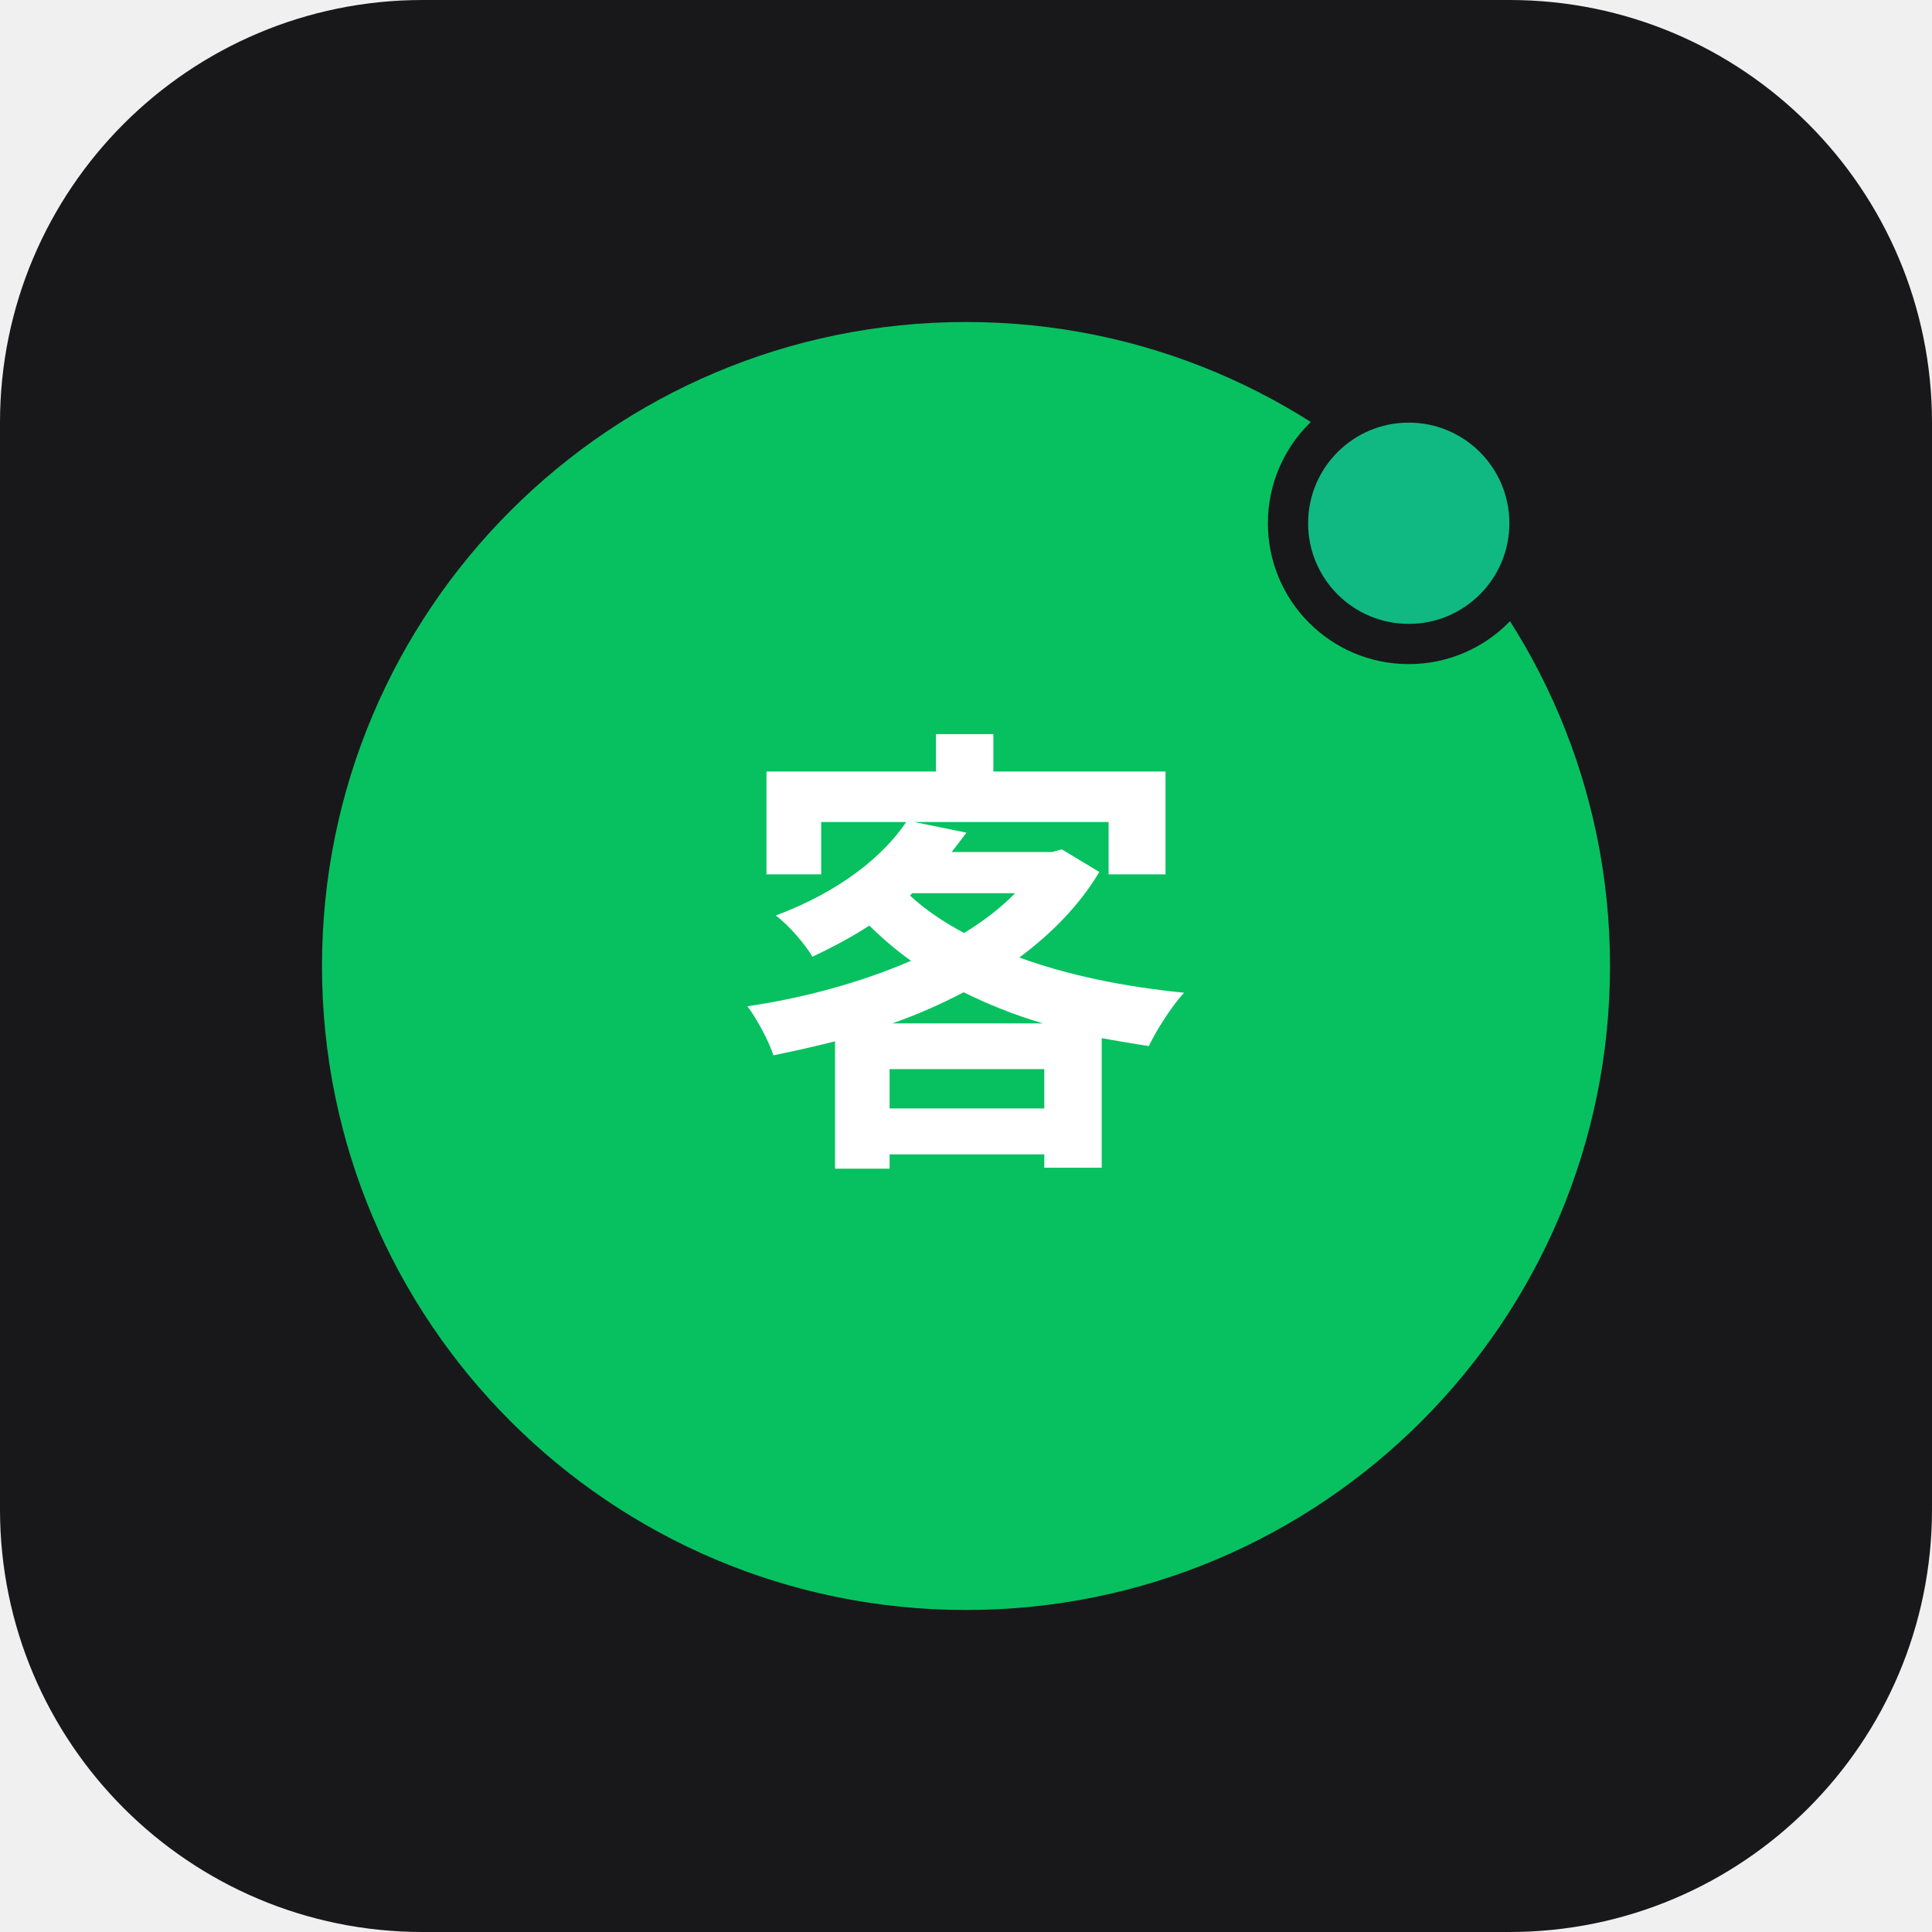
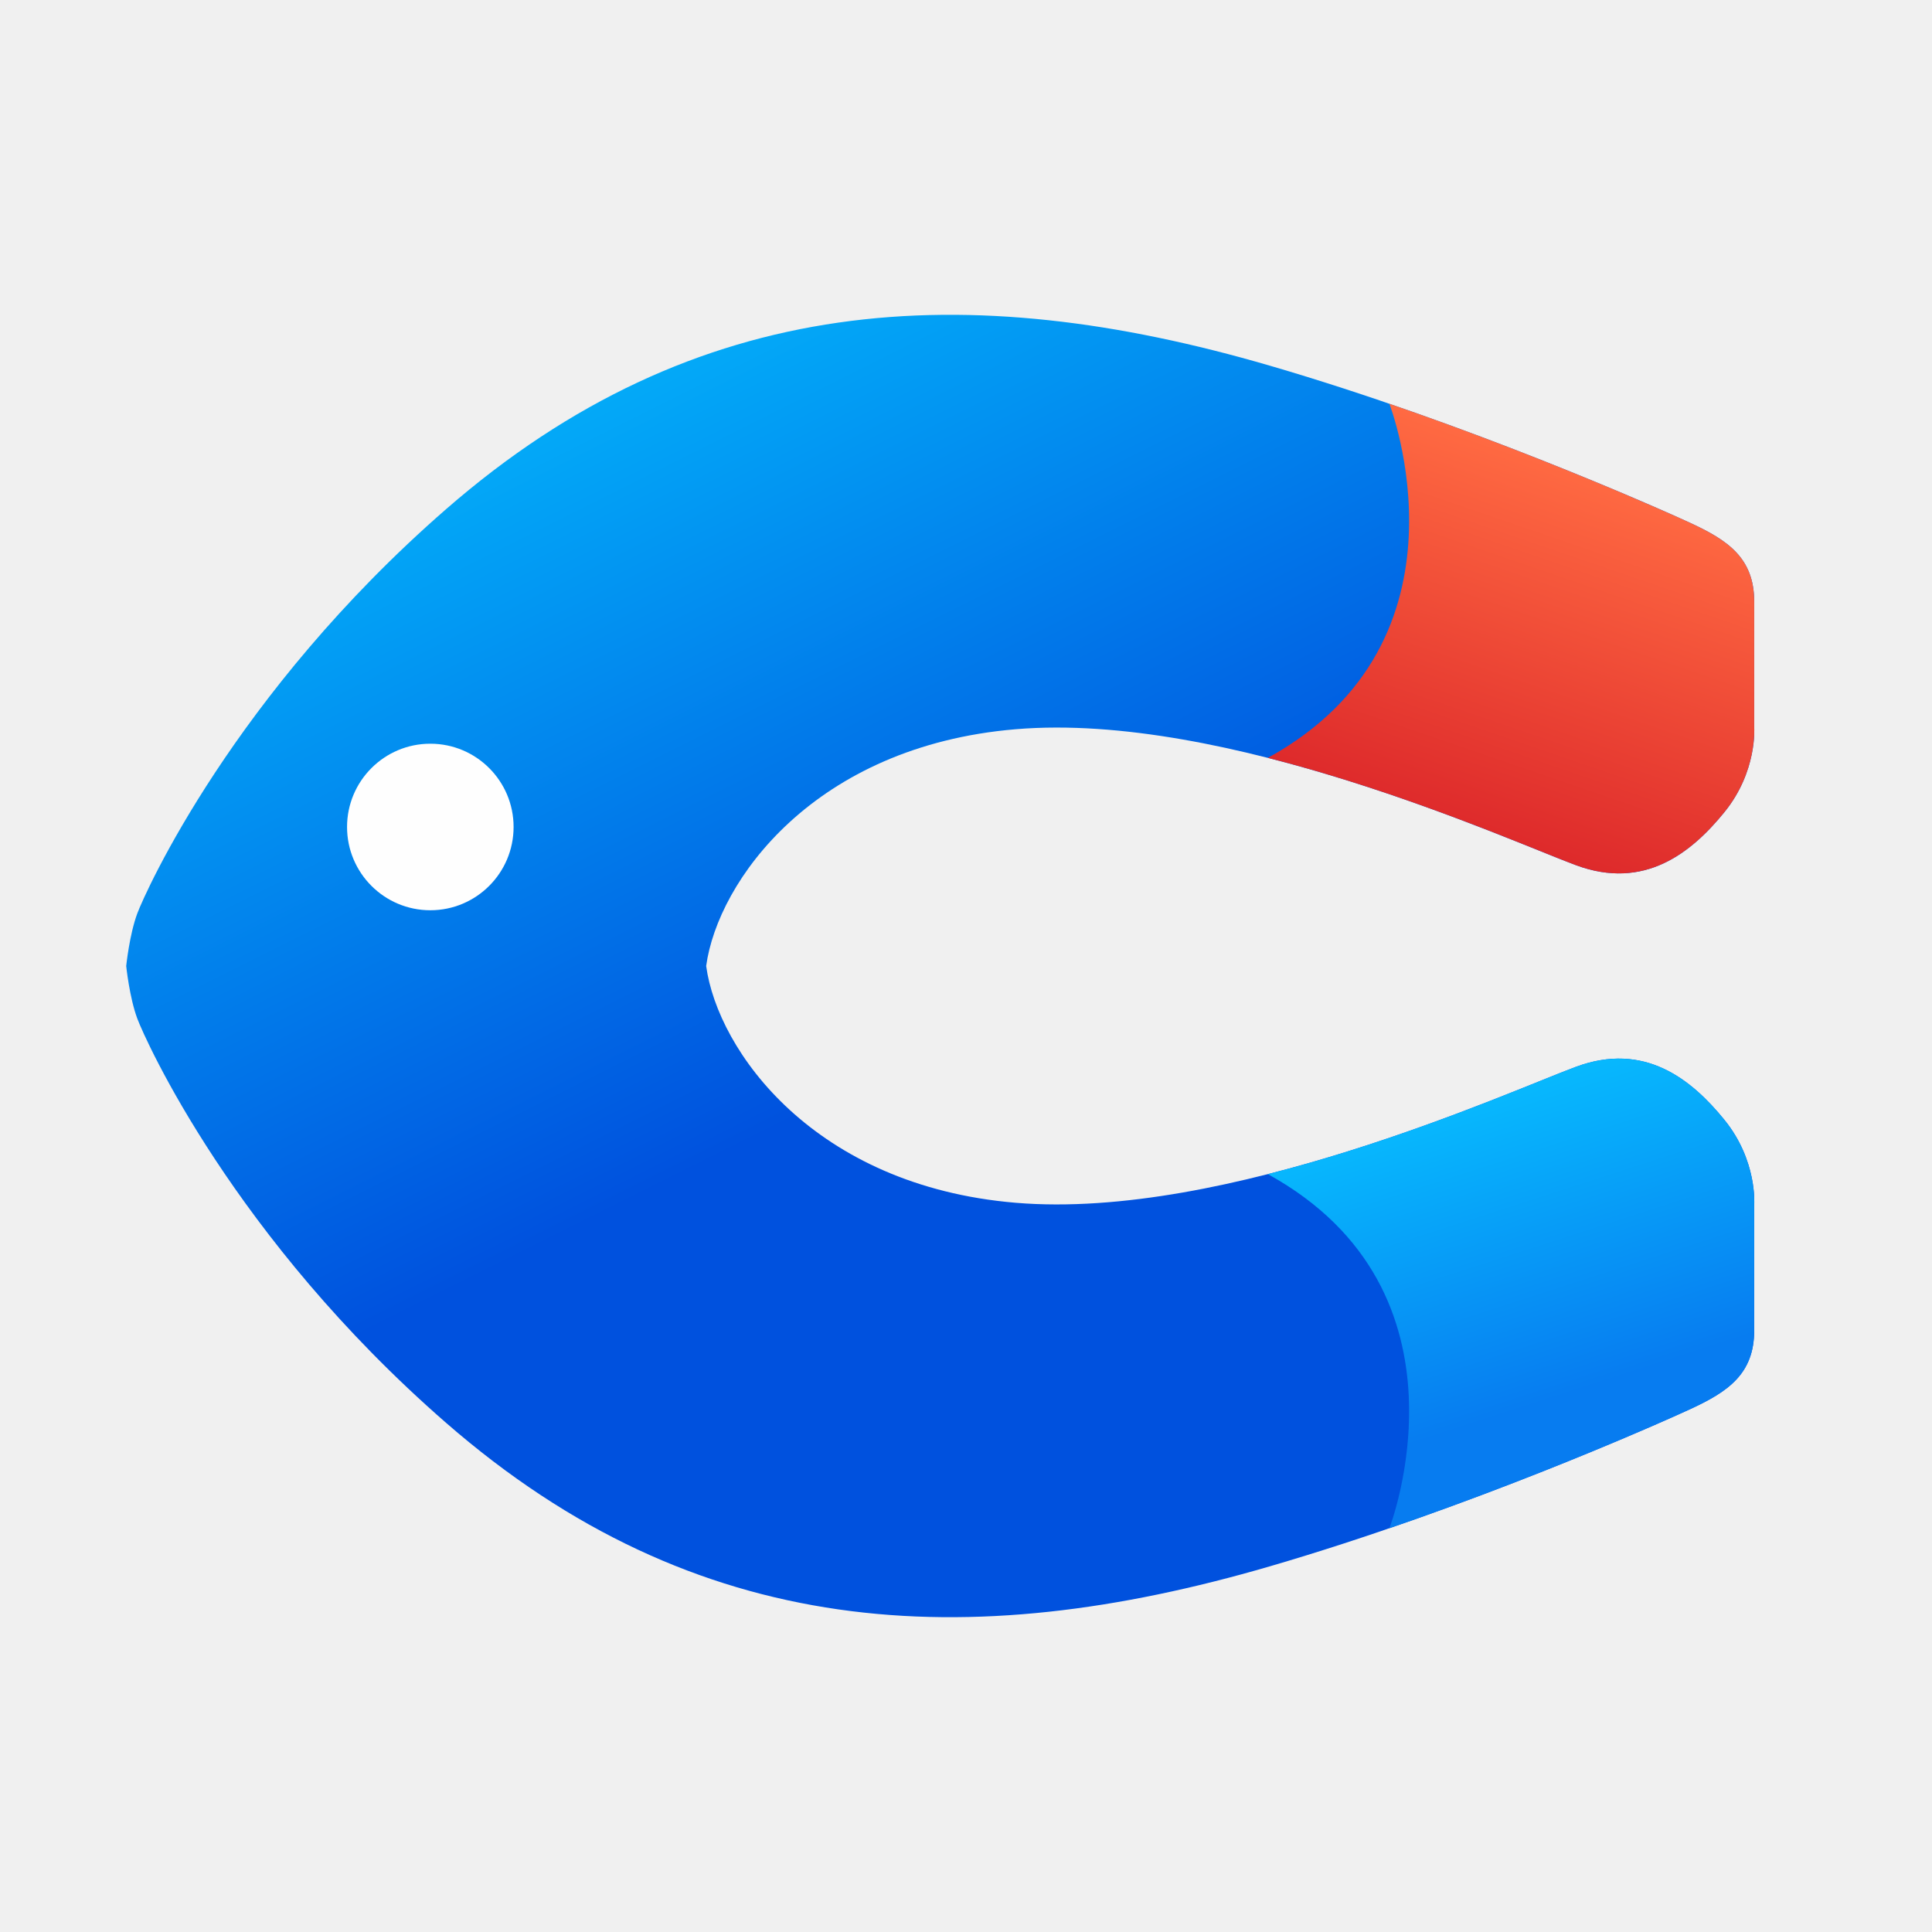
- <svg xmlns="http://www.w3.org/2000/svg" viewBox="0 0 192 192" width="192" height="192">
-   <rect width="192" height="192" rx="42" fill="#18181b" />
-   <circle cx="96" cy="96" r="64" fill="#07c160" />
-   <text x="96" y="112" font-family="-apple-system, BlinkMacSystemFont, 'PingFang SC', 'Microsoft YaHei', sans-serif" font-size="46" font-weight="bold" fill="#ffffff" text-anchor="middle">客</text>
-   <circle cx="140" cy="52" r="12" fill="#10b981" stroke="#18181b" stroke-width="4" />
+ <svg xmlns="http://www.w3.org/2000/svg" xml:space="preserve" width="110.102mm" height="110.102mm" version="1.1" style="shape-rendering:geometricPrecision; text-rendering:geometricPrecision; image-rendering:optimizeQuality; fill-rule:evenodd; clip-rule:evenodd" viewBox="0 0 11167.54 11167.54">
+   <defs>
+     <style type="text/css">
+    
+     .fil4 {fill:none}
+     .fil2 {fill:#FEFEFE}
+     .fil3 {fill:url(#id0)}
+     .fil0 {fill:url(#id1)}
+     .fil1 {fill:url(#id2)}
+    
+   </style>
+     <linearGradient id="id0" gradientUnits="userSpaceOnUse" x1="7953.96" y1="6313.19" x2="8570.38" y2="8219.38">
+       <stop offset="0" style="stop-opacity:1; stop-color:#07C0FF" />
+       <stop offset="1" style="stop-opacity:1; stop-color:#077CF0" />
+     </linearGradient>
+     <linearGradient id="id1" gradientUnits="userSpaceOnUse" x1="5889.13" y1="5821.79" x2="3749.89" y2="1543.28">
+       <stop offset="0" style="stop-opacity:1; stop-color:#0051DE" />
+       <stop offset="1" style="stop-opacity:1; stop-color:#03B5FB" />
+     </linearGradient>
+     <linearGradient id="id2" gradientUnits="userSpaceOnUse" x1="7328.54" y1="4380.7" x2="8031.04" y2="2333.83">
+       <stop offset="0" style="stop-opacity:1; stop-color:#DE2A2B" />
+       <stop offset="1" style="stop-opacity:1; stop-color:#FF6A42" />
+     </linearGradient>
+   </defs>
+   <g id="图层_x0020_1">
+     <g id="_2891128991664">
+       <path class="fil0" d="M729.51 5583.77c0,0 18.61,-181.35 63.95,-303.44 45.33,-122.09 556.84,-1267.26 1784.59,-2336.9 1446.52,-1260.24 3013.83,-1339.7 4762.68,-829.53 1149.34,335.34 2250.47,825.76 2429.42,908.5 216.25,99.96 369.71,202.29 369.71,455.73 0,253.44 0,727.77 0,727.77 0,0 18.63,253.45 -172.03,488.32 -190.68,234.86 -462.75,453.45 -858.04,306.94 -395.29,-146.5 -2020.63,-888.3 -3239.07,-785.98 -1164.65,97.8 -1721.65,877.57 -1788.88,1368.6 67.23,491.03 624.22,1270.8 1788.88,1368.6 1218.44,102.32 2843.78,-639.48 3239.07,-785.98 395.29,-146.5 667.36,72.09 858.04,306.94 190.67,234.87 172.03,488.32 172.03,488.32 0,0 0,474.33 0,727.77 0,253.44 -153.46,355.77 -369.71,455.73 -178.95,82.74 -1280.08,573.15 -2429.42,908.5 -1748.85,510.17 -3316.16,430.71 -4762.68,-829.53 -1227.74,-1069.64 -1739.26,-2214.81 -1784.59,-2336.9 -45.34,-122.09 -63.95,-303.44 -63.95,-303.44z" />
+       <path class="fil1" d="M8031.04 2333.83c870.1,298.63 1596.68,622.71 1739.11,688.56 216.25,99.96 369.71,202.29 369.71,455.73 0,253.44 0,727.77 0,727.77 0,0 18.63,253.45 -172.03,488.32 -190.68,234.86 -462.75,453.45 -858.04,306.94 -246.87,-91.51 -973.52,-415.19 -1781.22,-620.43l-0.02 -0.02c1234.71,-678.5 702.49,-2046.87 702.49,-2046.87z" />
+       <circle class="fil2" cx="2487.38" cy="4780.19" r="481.32" />
+       <path class="fil3" d="M8031.04 8833.7c870.1,-298.63 1596.68,-622.71 1739.11,-688.56 216.25,-99.96 369.71,-202.29 369.71,-455.73 0,-253.44 0,-727.77 0,-727.77 0,0 18.63,-253.45 -172.03,-488.32 -190.68,-234.86 -462.75,-453.45 -858.04,-306.94 -246.87,91.51 -973.52,415.19 -1781.22,620.43l-0.02 0.02c1234.71,678.5 702.49,2046.87 702.49,2046.87z" />
+     </g>
+     <circle class="fil4" cx="5583.77" cy="5583.77" r="5583.77" />
+   </g>
</svg>
